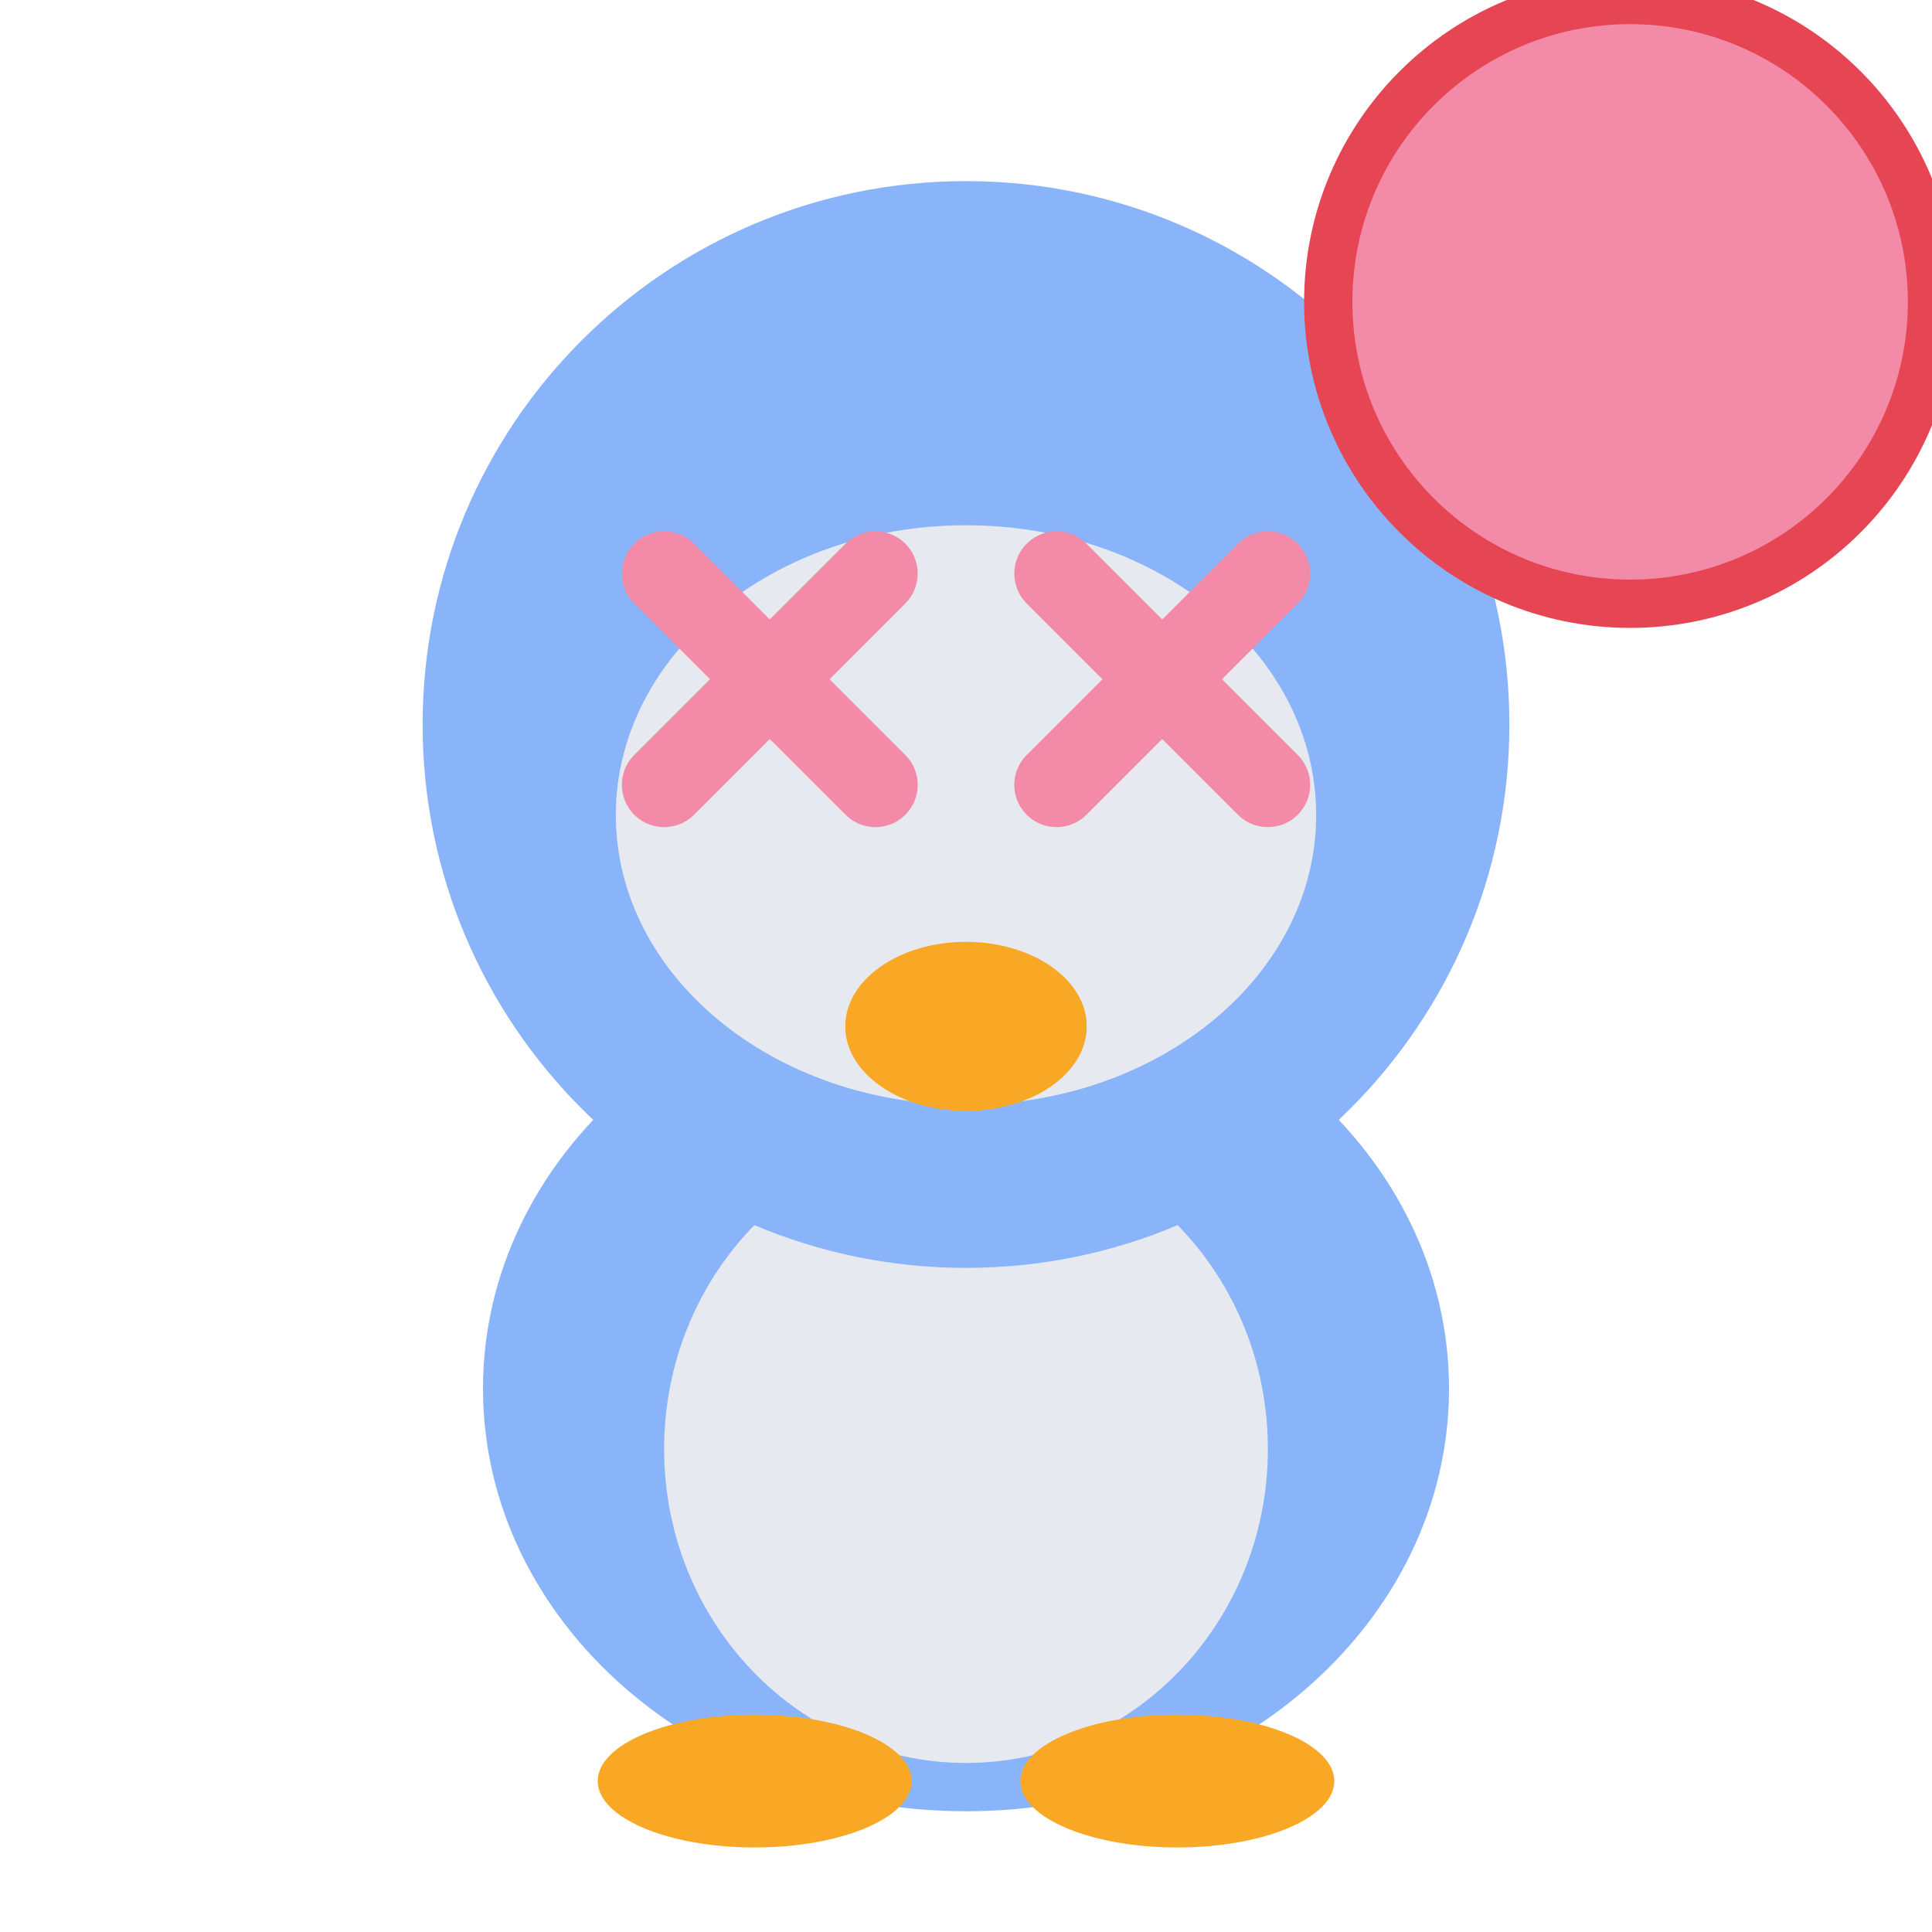
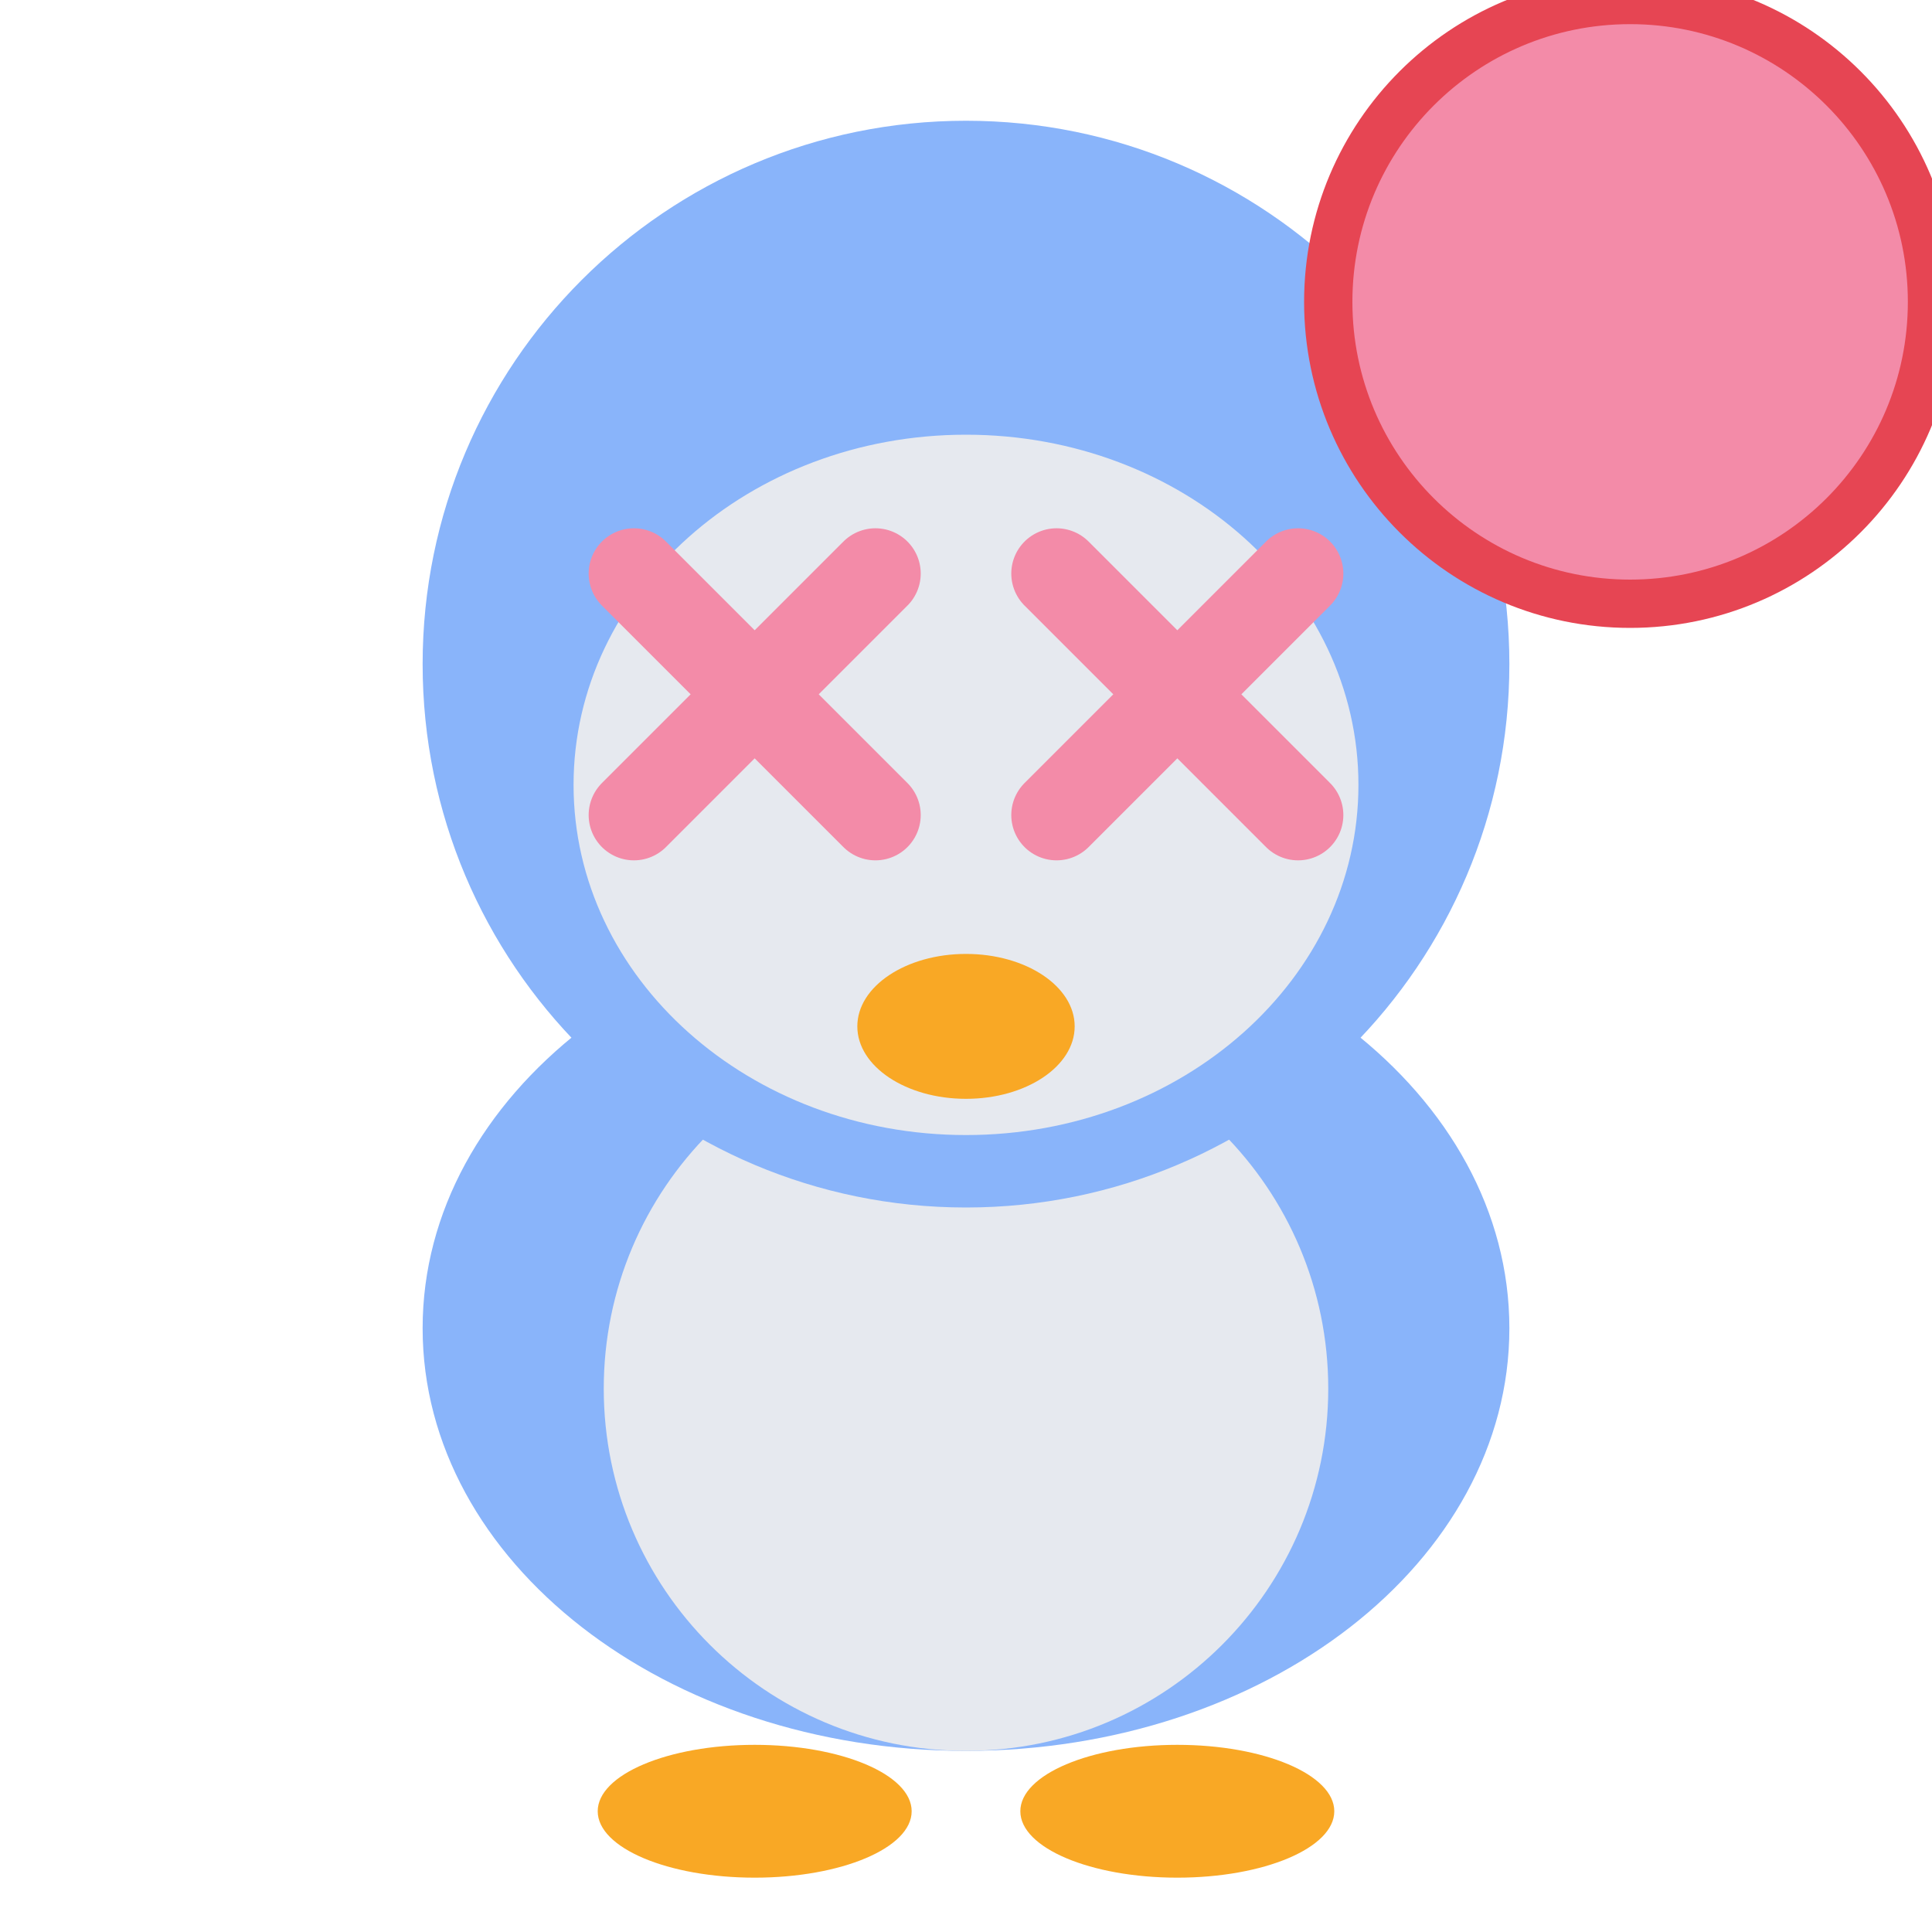
<svg xmlns="http://www.w3.org/2000/svg" viewBox="0 0 32 32">
-   <ellipse cx="16" cy="23" rx="8" ry="7" fill="#89b4fa" />
-   <ellipse cx="16" cy="24" rx="5" ry="5.2" fill="#e6e9ef" />
-   <circle cx="16" cy="12" r="9" fill="#89b4fa" />
-   <ellipse cx="16" cy="13.5" rx="5.8" ry="4.8" fill="#e6e9ef" />
-   <line x1="11" y1="9.5" x2="14.5" y2="13" stroke="#f38ba8" stroke-width="1.4" stroke-linecap="round" />
-   <line x1="14.5" y1="9.5" x2="11" y2="13" stroke="#f38ba8" stroke-width="1.4" stroke-linecap="round" />
-   <line x1="17.5" y1="9.5" x2="21" y2="13" stroke="#f38ba8" stroke-width="1.4" stroke-linecap="round" />
-   <line x1="21" y1="9.5" x2="17.5" y2="13" stroke="#f38ba8" stroke-width="1.4" stroke-linecap="round" />
-   <ellipse cx="16" cy="17" rx="2" ry="1.4" fill="#f9a825" />
-   <ellipse cx="12.5" cy="29.5" rx="2.6" ry="1.1" fill="#f9a825" />
-   <ellipse cx="19.5" cy="29.5" rx="2.6" ry="1.1" fill="#f9a825" />
+   <ellipse cx="16" cy="22" rx="9" ry="7" fill="#89b4fa" />
+   <ellipse cx="16" cy="23" rx="6" ry="6" fill="#e6e9ef" />
+   <circle cx="16" cy="11" r="9" fill="#89b4fa" />
+   <ellipse cx="16" cy="13" rx="6.5" ry="5.8" fill="#e6e9ef" />
+   <line x1="10.5" y1="9.5" x2="14.5" y2="13.5" stroke="#f38ba8" stroke-width="1.5" stroke-linecap="round" />
+   <line x1="14.5" y1="9.5" x2="10.5" y2="13.5" stroke="#f38ba8" stroke-width="1.5" stroke-linecap="round" />
+   <line x1="17.5" y1="9.5" x2="21.5" y2="13.5" stroke="#f38ba8" stroke-width="1.5" stroke-linecap="round" />
+   <line x1="21.5" y1="9.5" x2="17.5" y2="13.5" stroke="#f38ba8" stroke-width="1.5" stroke-linecap="round" />
+   <ellipse cx="16" cy="17" rx="1.8" ry="1.2" fill="#f9a825" />
+   <ellipse cx="12.5" cy="30" rx="2.6" ry="1.1" fill="#f9a825" />
+   <ellipse cx="19.5" cy="30" rx="2.6" ry="1.1" fill="#f9a825" />
  <circle cx="27" cy="5" r="5" fill="#f38ba8" stroke="#e64553" stroke-width="0.8" />
</svg>
